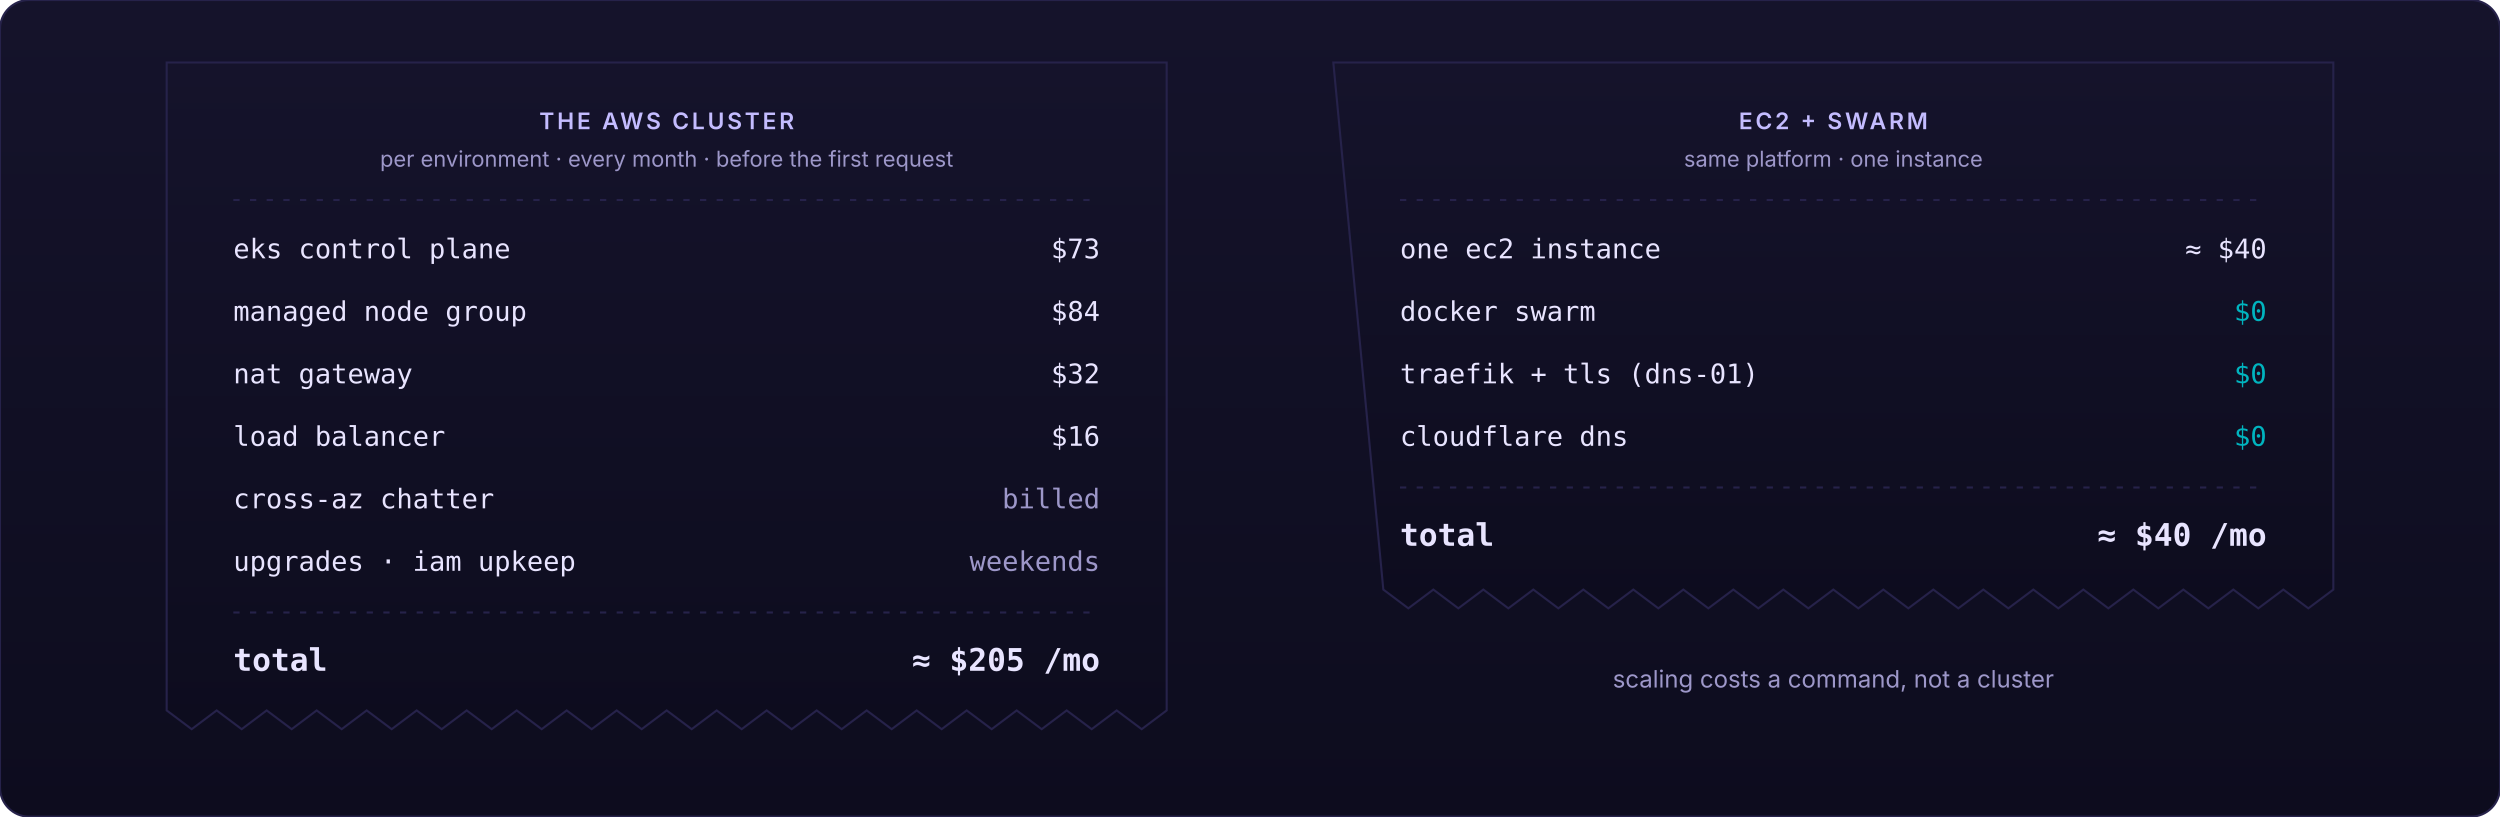
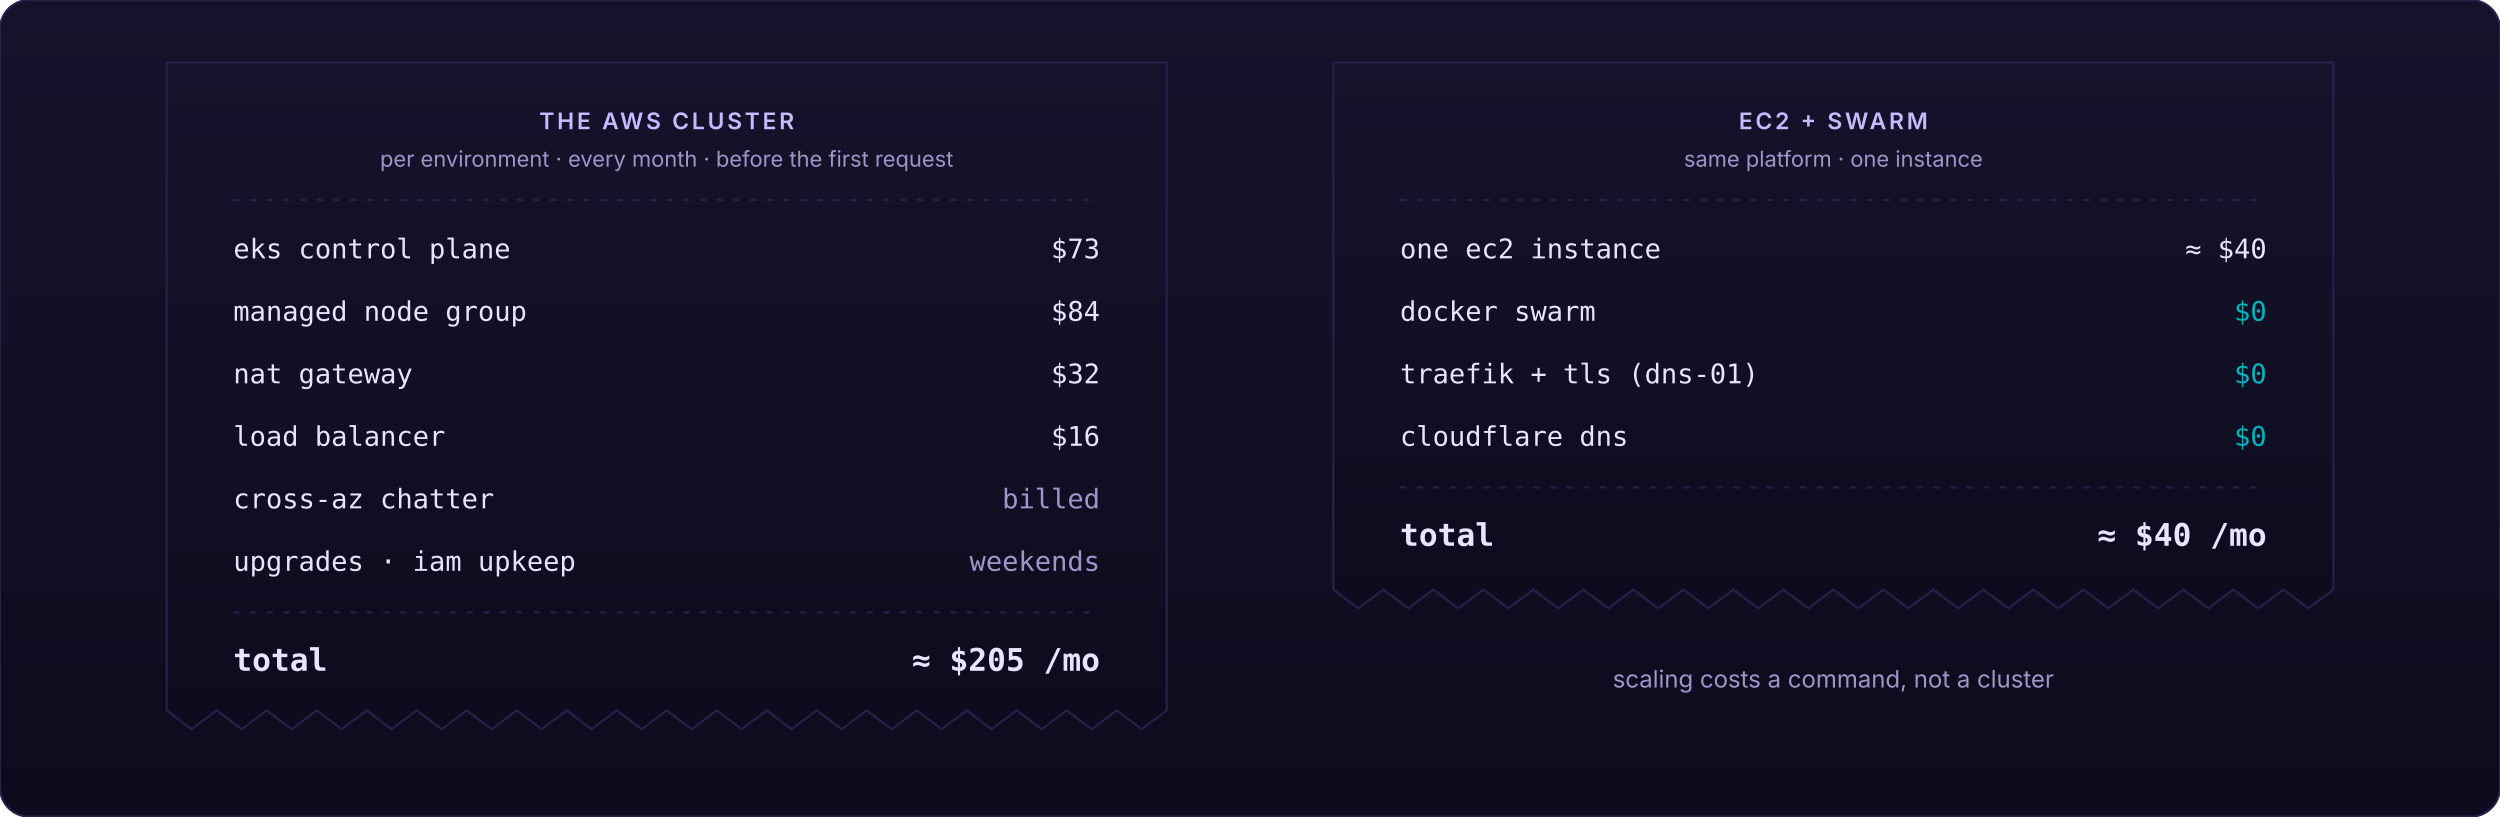
<svg xmlns="http://www.w3.org/2000/svg" width="1200" height="392" viewBox="0 0 1200 392" role="img" aria-label="Two monthly bills — the aws cluster stacks a control plane, managed nodes, a nat gateway and a load balancer for roughly 205 a month; ec2 plus swarm is one instance for roughly 40 a month, everything else zero">
  <defs>
    <linearGradient id="r-bg" x1="0" y1="0" x2="0" y2="1">
      <stop offset="0%" stop-color="#15132b" />
      <stop offset="100%" stop-color="#0d0c1e" />
    </linearGradient>
    <style>
      text { font-family: system-ui, -apple-system, sans-serif; fill: #e8e4ff; }
      .mono { font-family: ui-monospace, SFMono-Regular, Menlo, monospace; font-size: 13px; }
      .name { fill: #e8e4ff; }
      .zero { fill: #00b4bf; }
      .soft { fill: #9d97c9; }
      .lbl { fill: #c4bcff; font-weight: 600; font-size: 11px; letter-spacing: .12em; }
      .rule { stroke: #26224a; stroke-width: 1; stroke-dasharray: 3 5; }
      .total { font-weight: 700; font-size: 15px; }
    </style>
  </defs>
  <rect width="1200" height="392" rx="14" fill="url(#r-bg)" stroke="#26224a" />
  <path fill="url(#r-bg)" stroke="#26224a" d="M80,30 H560 V341 l-12,9 l-12,-9 l-12,9 l-12,-9 l-12,9 l-12,-9 l-12,9 l-12,-9 l-12,9 l-12,-9 l-12,9 l-12,-9 l-12,9 l-12,-9 l-12,9 l-12,-9 l-12,9 l-12,-9 l-12,9 l-12,-9 l-12,9 l-12,-9 l-12,9 l-12,-9 l-12,9 l-12,-9 l-12,9 l-12,-9 l-12,9 l-12,-9 l-12,9 l-12,-9 l-12,9 l-12,-9 l-12,9 l-12,-9 l-12,9 l-12,-9 l-12,9 l-12,-9 Z" />
  <text x="320" y="62" text-anchor="middle" class="lbl">THE AWS CLUSTER</text>
  <text x="320" y="80" text-anchor="middle" class="soft" font-size="10.5">per environment · every month · before the first request</text>
  <line x1="112" y1="96" x2="528" y2="96" class="rule" />
  <text x="112" y="124" class="mono name">eks control plane</text>
  <text x="528" y="124" text-anchor="end" class="mono name">$73</text>
  <text x="112" y="154" class="mono name">managed node group</text>
  <text x="528" y="154" text-anchor="end" class="mono name">$84</text>
  <text x="112" y="184" class="mono name">nat gateway</text>
  <text x="528" y="184" text-anchor="end" class="mono name">$32</text>
  <text x="112" y="214" class="mono name">load balancer</text>
  <text x="528" y="214" text-anchor="end" class="mono name">$16</text>
  <text x="112" y="244" class="mono name">cross-az chatter</text>
  <text x="528" y="244" text-anchor="end" class="mono soft">billed</text>
  <text x="112" y="274" class="mono name">upgrades · iam upkeep</text>
  <text x="528" y="274" text-anchor="end" class="mono soft">weekends</text>
  <line x1="112" y1="294" x2="528" y2="294" class="rule" />
  <text x="112" y="322" class="mono total">total</text>
  <text x="528" y="322" text-anchor="end" class="mono total">≈ $205 /mo</text>
-   <path fill="url(#r-bg)" stroke="#26224a" d="M640,30 H1120 V283 l-12,9 l-12,-9 l-12,9 l-12,-9 l-12,9 l-12,-9 l-12,9 l-12,-9 l-12,9 l-12,-9 l-12,9 l-12,-9 l-12,9 l-12,-9 l-12,9 l-12,-9 l-12,9 l-12,-9 l-12,9 l-12,-9 l-12,9 l-12,-9 l-12,9 l-12,-9 l-12,9 l-12,-9 l-12,9 l-12,-9 l-12,9 l-12,-9 l-12,9 l-12,-9 l-12,9 l-12,-9 l-12,9 l-12,-9 l-12,9 l-12,-9 Z" />
+   <path fill="url(#r-bg)" stroke="#26224a" d="M640,30 H1120 V283 l-12,9 l-12,-9 l-12,9 l-12,-9 l-12,9 l-12,-9 l-12,9 l-12,-9 l-12,9 l-12,-9 l-12,9 l-12,-9 l-12,9 l-12,-9 l-12,9 l-12,-9 l-12,9 l-12,-9 l-12,9 l-12,-9 l-12,9 l-12,-9 l-12,9 l-12,-9 l-12,9 l-12,-9 l-12,9 l-12,-9 l-12,9 l-12,-9 l-12,9 l-12,-9 l-12,9 l-12,-9 l-12,9 l-12,-9 l-12,9 l-12,-9 l-12,9 l-12,-9 Z" />
  <text x="880" y="62" text-anchor="middle" class="lbl">EC2 + SWARM</text>
  <text x="880" y="80" text-anchor="middle" class="soft" font-size="10.5">same platform · one instance</text>
  <line x1="672" y1="96" x2="1088" y2="96" class="rule" />
  <text x="672" y="124" class="mono name">one ec2 instance</text>
  <text x="1088" y="124" text-anchor="end" class="mono name">≈ $40</text>
  <text x="672" y="154" class="mono name">docker swarm</text>
  <text x="1088" y="154" text-anchor="end" class="mono zero">$0</text>
  <text x="672" y="184" class="mono name">traefik + tls (dns-01)</text>
  <text x="1088" y="184" text-anchor="end" class="mono zero">$0</text>
  <text x="672" y="214" class="mono name">cloudflare dns</text>
  <text x="1088" y="214" text-anchor="end" class="mono zero">$0</text>
  <line x1="672" y1="234" x2="1088" y2="234" class="rule" />
  <text x="672" y="262" class="mono total">total</text>
  <text x="1088" y="262" text-anchor="end" class="mono total">≈ $40 /mo</text>
  <text x="880" y="330" text-anchor="middle" class="soft" font-size="11.5">scaling costs a command, not a cluster</text>
</svg>
